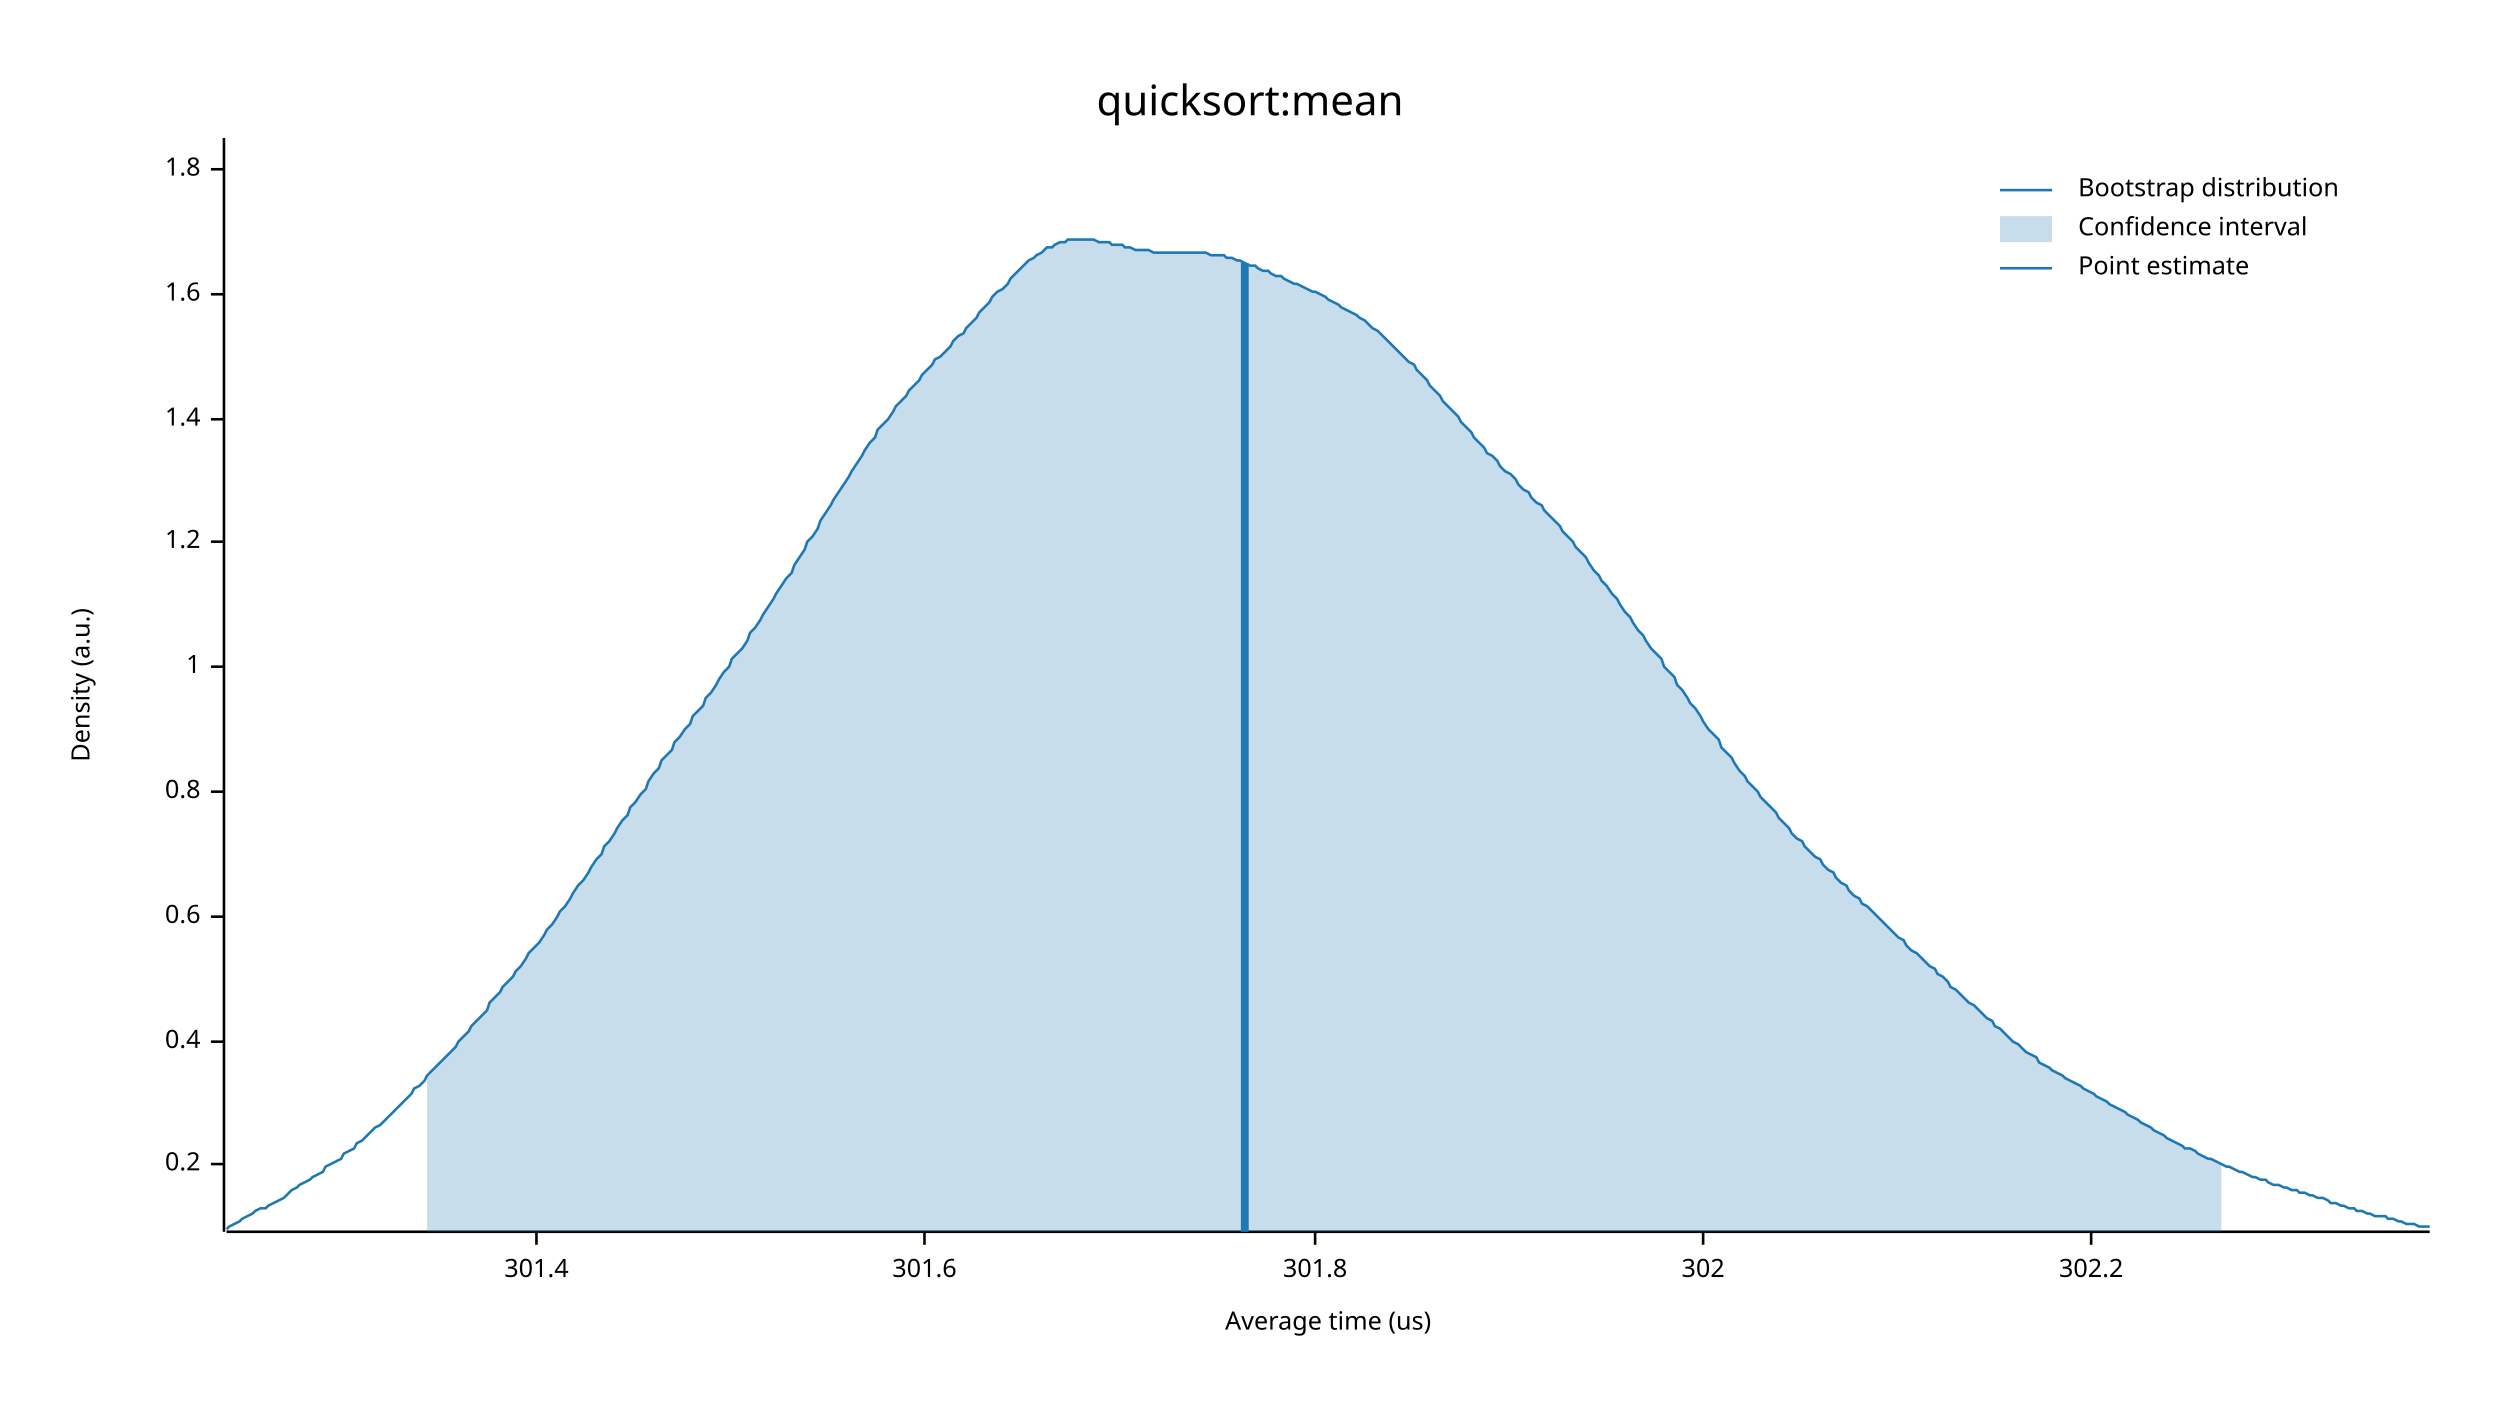
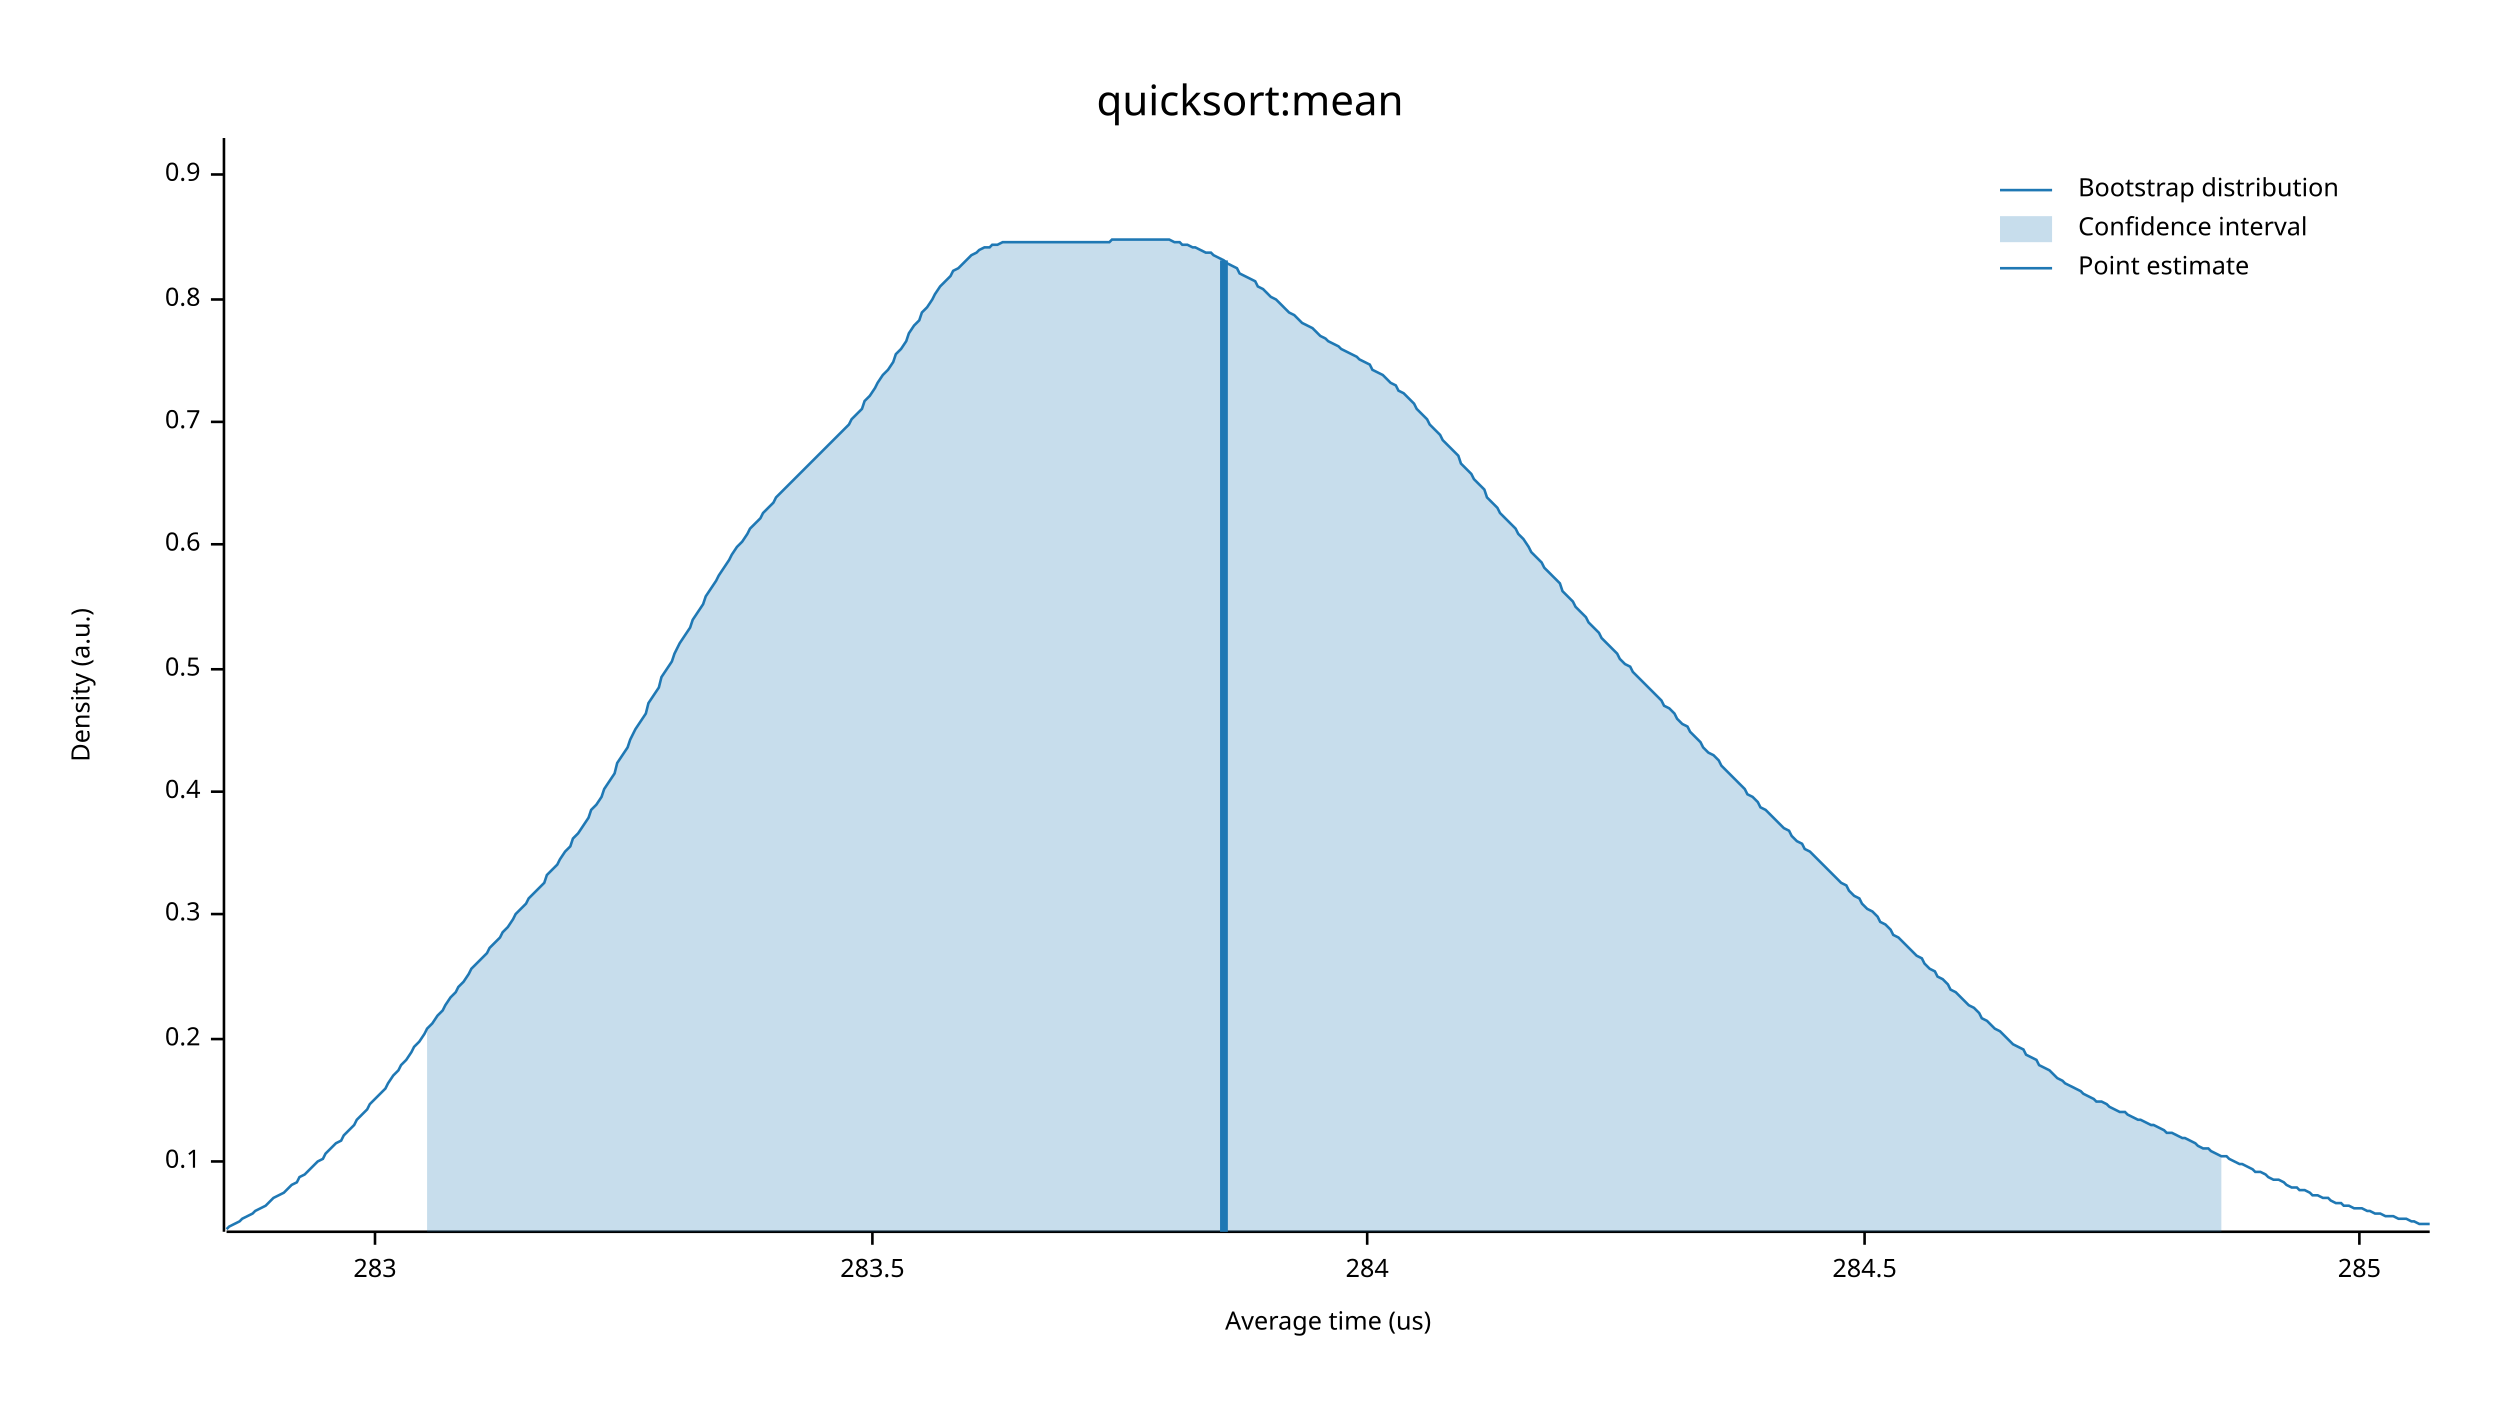
<svg xmlns="http://www.w3.org/2000/svg" width="960" height="540">
  <text x="480" y="32" dy="0.76em" text-anchor="middle" font-family="sans-serif" font-size="16.129" opacity="1" fill="#000000">
quicksort:mean
</text>
  <text x="27" y="263" dy="0.76em" text-anchor="middle" font-family="sans-serif" font-size="9.677" opacity="1" fill="#000000" transform="rotate(270, 27, 263)">
Density (a.u.)
</text>
  <text x="510" y="513" dy="-0.5ex" text-anchor="middle" font-family="sans-serif" font-size="9.677" opacity="1" fill="#000000">
Average time (us)
</text>
  <polyline fill="none" opacity="1" stroke="#000000" stroke-width="1" points="86,53 86,473 " />
-   <text x="77" y="447" dy="0.5ex" text-anchor="end" font-family="sans-serif" font-size="9.677" opacity="1" fill="#000000">
+   <text x="77" y="446" dy="0.5ex" text-anchor="end" font-family="sans-serif" font-size="9.677" opacity="1" fill="#000000">
+ 0.1
+ </text>
+   <polyline fill="none" opacity="1" stroke="#000000" stroke-width="1" points="81,446 86,446 " />
+   <text x="77" y="399" dy="0.5ex" text-anchor="end" font-family="sans-serif" font-size="9.677" opacity="1" fill="#000000">
0.2
</text>
-   <polyline fill="none" opacity="1" stroke="#000000" stroke-width="1" points="81,447 86,447 " />
-   <text x="77" y="400" dy="0.5ex" text-anchor="end" font-family="sans-serif" font-size="9.677" opacity="1" fill="#000000">
+   <polyline fill="none" opacity="1" stroke="#000000" stroke-width="1" points="81,399 86,399 " />
+   <text x="77" y="351" dy="0.5ex" text-anchor="end" font-family="sans-serif" font-size="9.677" opacity="1" fill="#000000">
+ 0.3
+ </text>
+   <polyline fill="none" opacity="1" stroke="#000000" stroke-width="1" points="81,351 86,351 " />
+   <text x="77" y="304" dy="0.5ex" text-anchor="end" font-family="sans-serif" font-size="9.677" opacity="1" fill="#000000">
0.4
</text>
-   <polyline fill="none" opacity="1" stroke="#000000" stroke-width="1" points="81,400 86,400 " />
-   <text x="77" y="352" dy="0.5ex" text-anchor="end" font-family="sans-serif" font-size="9.677" opacity="1" fill="#000000">
+   <polyline fill="none" opacity="1" stroke="#000000" stroke-width="1" points="81,304 86,304 " />
+   <text x="77" y="257" dy="0.5ex" text-anchor="end" font-family="sans-serif" font-size="9.677" opacity="1" fill="#000000">
+ 0.5
+ </text>
+   <polyline fill="none" opacity="1" stroke="#000000" stroke-width="1" points="81,257 86,257 " />
+   <text x="77" y="209" dy="0.5ex" text-anchor="end" font-family="sans-serif" font-size="9.677" opacity="1" fill="#000000">
0.6
</text>
-   <polyline fill="none" opacity="1" stroke="#000000" stroke-width="1" points="81,352 86,352 " />
-   <text x="77" y="304" dy="0.5ex" text-anchor="end" font-family="sans-serif" font-size="9.677" opacity="1" fill="#000000">
+   <polyline fill="none" opacity="1" stroke="#000000" stroke-width="1" points="81,209 86,209 " />
+   <text x="77" y="162" dy="0.5ex" text-anchor="end" font-family="sans-serif" font-size="9.677" opacity="1" fill="#000000">
+ 0.7
+ </text>
+   <polyline fill="none" opacity="1" stroke="#000000" stroke-width="1" points="81,162 86,162 " />
+   <text x="77" y="115" dy="0.5ex" text-anchor="end" font-family="sans-serif" font-size="9.677" opacity="1" fill="#000000">
0.8
</text>
-   <polyline fill="none" opacity="1" stroke="#000000" stroke-width="1" points="81,304 86,304 " />
-   <text x="77" y="256" dy="0.5ex" text-anchor="end" font-family="sans-serif" font-size="9.677" opacity="1" fill="#000000">
- 1
+   <polyline fill="none" opacity="1" stroke="#000000" stroke-width="1" points="81,115 86,115 " />
+   <text x="77" y="67" dy="0.5ex" text-anchor="end" font-family="sans-serif" font-size="9.677" opacity="1" fill="#000000">
+ 0.9
</text>
-   <polyline fill="none" opacity="1" stroke="#000000" stroke-width="1" points="81,256 86,256 " />
-   <text x="77" y="208" dy="0.5ex" text-anchor="end" font-family="sans-serif" font-size="9.677" opacity="1" fill="#000000">
- 1.2
+   <polyline fill="none" opacity="1" stroke="#000000" stroke-width="1" points="81,67 86,67 " />
+   <polyline fill="none" opacity="1" stroke="#000000" stroke-width="1" points="87,473 933,473 " />
+   <text x="144" y="483" dy="0.76em" text-anchor="middle" font-family="sans-serif" font-size="9.677" opacity="1" fill="#000000">
+ 283
</text>
-   <polyline fill="none" opacity="1" stroke="#000000" stroke-width="1" points="81,208 86,208 " />
-   <text x="77" y="161" dy="0.5ex" text-anchor="end" font-family="sans-serif" font-size="9.677" opacity="1" fill="#000000">
- 1.4
+   <polyline fill="none" opacity="1" stroke="#000000" stroke-width="1" points="144,473 144,478 " />
+   <text x="335" y="483" dy="0.76em" text-anchor="middle" font-family="sans-serif" font-size="9.677" opacity="1" fill="#000000">
+ 283.5
</text>
-   <polyline fill="none" opacity="1" stroke="#000000" stroke-width="1" points="81,161 86,161 " />
-   <text x="77" y="113" dy="0.5ex" text-anchor="end" font-family="sans-serif" font-size="9.677" opacity="1" fill="#000000">
- 1.6
+   <polyline fill="none" opacity="1" stroke="#000000" stroke-width="1" points="335,473 335,478 " />
+   <text x="525" y="483" dy="0.76em" text-anchor="middle" font-family="sans-serif" font-size="9.677" opacity="1" fill="#000000">
+ 284
</text>
-   <polyline fill="none" opacity="1" stroke="#000000" stroke-width="1" points="81,113 86,113 " />
-   <text x="77" y="65" dy="0.5ex" text-anchor="end" font-family="sans-serif" font-size="9.677" opacity="1" fill="#000000">
- 1.8
+   <polyline fill="none" opacity="1" stroke="#000000" stroke-width="1" points="525,473 525,478 " />
+   <text x="716" y="483" dy="0.76em" text-anchor="middle" font-family="sans-serif" font-size="9.677" opacity="1" fill="#000000">
+ 284.5
</text>
-   <polyline fill="none" opacity="1" stroke="#000000" stroke-width="1" points="81,65 86,65 " />
-   <polyline fill="none" opacity="1" stroke="#000000" stroke-width="1" points="87,473 933,473 " />
-   <text x="206" y="483" dy="0.76em" text-anchor="middle" font-family="sans-serif" font-size="9.677" opacity="1" fill="#000000">
- 301.4
+   <polyline fill="none" opacity="1" stroke="#000000" stroke-width="1" points="716,473 716,478 " />
+   <text x="906" y="483" dy="0.76em" text-anchor="middle" font-family="sans-serif" font-size="9.677" opacity="1" fill="#000000">
+ 285
</text>
-   <polyline fill="none" opacity="1" stroke="#000000" stroke-width="1" points="206,473 206,478 " />
-   <text x="355" y="483" dy="0.76em" text-anchor="middle" font-family="sans-serif" font-size="9.677" opacity="1" fill="#000000">
- 301.6
- </text>
-   <polyline fill="none" opacity="1" stroke="#000000" stroke-width="1" points="355,473 355,478 " />
-   <text x="505" y="483" dy="0.76em" text-anchor="middle" font-family="sans-serif" font-size="9.677" opacity="1" fill="#000000">
- 301.8
- </text>
-   <polyline fill="none" opacity="1" stroke="#000000" stroke-width="1" points="505,473 505,478 " />
-   <text x="654" y="483" dy="0.76em" text-anchor="middle" font-family="sans-serif" font-size="9.677" opacity="1" fill="#000000">
- 302
- </text>
-   <polyline fill="none" opacity="1" stroke="#000000" stroke-width="1" points="654,473 654,478 " />
-   <text x="803" y="483" dy="0.76em" text-anchor="middle" font-family="sans-serif" font-size="9.677" opacity="1" fill="#000000">
- 302.2
- </text>
-   <polyline fill="none" opacity="1" stroke="#000000" stroke-width="1" points="803,473 803,478 " />
-   <polyline fill="none" opacity="1" stroke="#1F78B4" stroke-width="1" points="87,472 88,471 90,470 92,469 93,468 95,467 97,466 98,465 100,464 102,464 103,463 105,462 107,461 109,460 110,459 112,457 114,456 115,455 117,454 119,453 120,452 122,451 124,450 125,448 127,447 129,446 131,445 132,443 134,442 136,441 137,439 139,438 141,436 142,435 144,433 146,432 148,430 149,429 151,427 153,425 154,424 156,422 158,420 159,418 161,417 163,415 164,413 166,411 168,409 170,407 171,406 173,404 175,402 176,400 178,398 180,396 181,394 183,392 185,390 187,388 188,385 190,383 192,381 193,379 195,377 197,375 198,373 200,371 202,368 203,366 205,364 207,362 209,359 210,357 212,355 214,352 215,350 217,348 219,345 220,343 222,340 224,338 226,335 227,333 229,330 231,328 232,325 234,323 236,320 237,318 239,315 241,313 242,310 244,308 246,305 248,303 249,300 251,297 253,295 254,292 256,290 258,288 259,285 261,283 263,280 265,278 266,275 268,273 270,271 271,268 273,266 275,263 276,261 278,258 280,256 281,253 283,251 285,249 287,246 288,243 290,241 292,238 293,236 295,233 297,230 298,228 300,225 302,222 304,220 305,217 307,214 309,211 310,208 312,206 314,203 315,200 317,197 319,194 320,192 322,189 324,186 326,183 327,181 329,178 331,175 332,173 334,170 336,168 337,165 339,163 341,161 343,158 344,156 346,154 348,152 349,150 351,148 353,146 354,144 356,142 358,140 359,138 361,137 363,135 365,133 366,131 368,129 370,128 371,126 373,124 375,122 376,120 378,118 380,116 381,114 383,112 385,111 387,109 388,107 390,105 392,103 393,102 395,100 397,99 398,98 400,97 402,95 404,95 405,94 407,93 409,93 410,92 412,92 414,92 415,92 417,92 419,92 420,92 422,93 424,93 426,93 427,94 429,94 431,94 432,95 434,95 436,96 437,96 439,96 441,96 443,97 444,97 446,97 448,97 449,97 451,97 453,97 454,97 456,97 458,97 459,97 461,97 463,97 465,98 466,98 468,98 470,98 471,99 473,99 475,100 476,100 478,101 480,102 482,102 483,103 485,104 487,104 488,105 490,106 492,106 493,107 495,108 497,109 498,109 500,110 502,111 504,112 505,112 507,113 509,114 510,115 512,116 514,117 515,118 517,119 519,120 521,121 522,122 524,123 526,125 527,126 529,127 531,129 532,130 534,132 536,134 537,135 539,137 541,139 543,140 544,142 546,144 548,146 549,148 551,150 553,152 554,154 556,156 558,158 560,160 561,162 563,164 565,166 566,168 568,170 570,172 571,174 573,175 575,177 576,179 578,181 580,182 582,184 583,186 585,188 587,189 588,191 590,193 592,194 593,196 595,198 597,200 599,202 600,204 602,206 604,208 605,210 607,212 609,214 610,216 612,219 614,221 615,223 617,225 619,228 621,230 622,232 624,235 626,237 627,239 629,242 631,244 632,246 634,249 636,251 638,253 639,256 641,258 643,260 644,263 646,265 648,268 649,270 651,272 653,275 654,277 656,280 658,282 660,284 661,287 663,289 665,291 666,293 668,296 670,298 671,300 673,302 675,304 676,306 678,308 680,310 682,312 683,314 685,316 687,318 688,320 690,322 692,323 693,325 695,327 697,329 699,330 700,332 702,334 704,335 705,337 707,339 709,340 710,342 712,344 714,345 715,347 717,348 719,350 721,352 722,353 724,355 726,357 727,358 729,360 731,361 732,363 734,365 736,366 738,368 739,369 741,371 743,372 744,374 746,375 748,377 749,379 751,380 753,382 754,383 756,385 758,386 760,388 761,389 763,391 765,392 766,394 768,395 770,397 771,398 773,400 775,401 777,403 778,404 780,405 782,406 783,408 785,409 787,410 788,411 790,412 792,413 793,414 795,415 797,416 799,417 800,418 802,419 804,420 805,421 807,422 809,423 810,424 812,425 814,426 816,427 817,428 819,429 821,430 822,431 824,432 826,433 827,434 829,435 831,436 832,437 834,438 836,439 838,440 839,441 841,441 843,442 844,443 846,444 848,445 849,445 851,446 853,447 855,448 856,448 858,449 860,450 861,450 863,451 865,452 866,452 868,453 870,453 871,454 873,455 875,455 877,456 878,456 880,457 882,457 883,458 885,458 887,459 888,459 890,460 892,460 894,461 895,462 897,462 899,463 900,463 902,464 904,464 905,465 907,465 909,466 910,466 912,467 914,467 916,467 917,468 919,468 921,469 922,469 924,470 926,470 927,470 929,471 931,471 933,471 " />
-   <polygon opacity="0.25" fill="#1F78B4" points="164,413 166,411 168,409 170,407 171,406 173,404 175,402 176,400 178,398 180,396 181,394 183,392 185,390 187,388 188,385 190,383 192,381 193,379 195,377 197,375 198,373 200,371 202,368 203,366 205,364 207,362 209,359 210,357 212,355 214,352 215,350 217,348 219,345 220,343 222,340 224,338 226,335 227,333 229,330 231,328 232,325 234,323 236,320 237,318 239,315 241,313 242,310 244,308 246,305 248,303 249,300 251,297 253,295 254,292 256,290 258,288 259,285 261,283 263,280 265,278 266,275 268,273 270,271 271,268 273,266 275,263 276,261 278,258 280,256 281,253 283,251 285,249 287,246 288,243 290,241 292,238 293,236 295,233 297,230 298,228 300,225 302,222 304,220 305,217 307,214 309,211 310,208 312,206 314,203 315,200 317,197 319,194 320,192 322,189 324,186 326,183 327,181 329,178 331,175 332,173 334,170 336,168 337,165 339,163 341,161 343,158 344,156 346,154 348,152 349,150 351,148 353,146 354,144 356,142 358,140 359,138 361,137 363,135 365,133 366,131 368,129 370,128 371,126 373,124 375,122 376,120 378,118 380,116 381,114 383,112 385,111 387,109 388,107 390,105 392,103 393,102 395,100 397,99 398,98 400,97 402,95 404,95 405,94 407,93 409,93 410,92 412,92 414,92 415,92 417,92 419,92 420,92 422,93 424,93 426,93 427,94 429,94 431,94 432,95 434,95 436,96 437,96 439,96 441,96 443,97 444,97 446,97 448,97 449,97 451,97 453,97 454,97 456,97 458,97 459,97 461,97 463,97 465,98 466,98 468,98 470,98 471,99 473,99 475,100 476,100 478,101 480,102 482,102 483,103 485,104 487,104 488,105 490,106 492,106 493,107 495,108 497,109 498,109 500,110 502,111 504,112 505,112 507,113 509,114 510,115 512,116 514,117 515,118 517,119 519,120 521,121 522,122 524,123 526,125 527,126 529,127 531,129 532,130 534,132 536,134 537,135 539,137 541,139 543,140 544,142 546,144 548,146 549,148 551,150 553,152 554,154 556,156 558,158 560,160 561,162 563,164 565,166 566,168 568,170 570,172 571,174 573,175 575,177 576,179 578,181 580,182 582,184 583,186 585,188 587,189 588,191 590,193 592,194 593,196 595,198 597,200 599,202 600,204 602,206 604,208 605,210 607,212 609,214 610,216 612,219 614,221 615,223 617,225 619,228 621,230 622,232 624,235 626,237 627,239 629,242 631,244 632,246 634,249 636,251 638,253 639,256 641,258 643,260 644,263 646,265 648,268 649,270 651,272 653,275 654,277 656,280 658,282 660,284 661,287 663,289 665,291 666,293 668,296 670,298 671,300 673,302 675,304 676,306 678,308 680,310 682,312 683,314 685,316 687,318 688,320 690,322 692,323 693,325 695,327 697,329 699,330 700,332 702,334 704,335 705,337 707,339 709,340 710,342 712,344 714,345 715,347 717,348 719,350 721,352 722,353 724,355 726,357 727,358 729,360 731,361 732,363 734,365 736,366 738,368 739,369 741,371 743,372 744,374 746,375 748,377 749,379 751,380 753,382 754,383 756,385 758,386 760,388 761,389 763,391 765,392 766,394 768,395 770,397 771,398 773,400 775,401 777,403 778,404 780,405 782,406 783,408 785,409 787,410 788,411 790,412 792,413 793,414 795,415 797,416 799,417 800,418 802,419 804,420 805,421 807,422 809,423 810,424 812,425 814,426 816,427 817,428 819,429 821,430 822,431 824,432 826,433 827,434 829,435 831,436 832,437 834,438 836,439 838,440 839,441 841,441 843,442 844,443 846,444 848,445 849,445 851,446 853,447 853,473 164,473 " />
-   <polyline fill="none" opacity="1" stroke="#1F78B4" stroke-width="3" points="478,473 478,101 " />
+   <polyline fill="none" opacity="1" stroke="#000000" stroke-width="1" points="906,473 906,478 " />
+   <polyline fill="none" opacity="1" stroke="#1F78B4" stroke-width="1" points="87,472 88,471 90,470 92,469 93,468 95,467 97,466 98,465 100,464 102,463 103,462 105,460 107,459 109,458 110,457 112,455 114,454 115,452 117,451 119,449 120,448 122,446 124,445 125,443 127,441 129,439 131,438 132,436 134,434 136,432 137,430 139,428 141,426 142,424 144,422 146,420 148,418 149,416 151,413 153,411 154,409 156,407 158,404 159,402 161,400 163,397 164,395 166,393 168,390 170,388 171,386 173,383 175,381 176,379 178,377 180,374 181,372 183,370 185,368 187,366 188,364 190,362 192,360 193,358 195,356 197,353 198,351 200,349 202,347 203,345 205,343 207,341 209,339 210,336 212,334 214,332 215,330 217,327 219,325 220,322 222,320 224,317 226,314 227,311 229,309 231,306 232,303 234,300 236,297 237,293 239,290 241,287 242,284 244,280 246,277 248,274 249,270 251,267 253,264 254,260 256,257 258,254 259,251 261,247 263,244 265,241 266,238 268,235 270,232 271,229 273,226 275,223 276,221 278,218 280,215 281,213 283,210 285,208 287,205 288,203 290,201 292,199 293,197 295,195 297,193 298,191 300,189 302,187 304,185 305,184 307,182 309,180 310,179 312,177 314,175 315,174 317,172 319,170 320,169 322,167 324,165 326,163 327,161 329,159 331,157 332,154 334,152 336,149 337,147 339,144 341,142 343,139 344,136 346,134 348,131 349,128 351,125 353,123 354,120 356,118 358,115 359,113 361,110 363,108 365,106 366,104 368,103 370,101 371,100 373,98 375,97 376,96 378,95 380,95 381,94 383,94 385,93 387,93 388,93 390,93 392,93 393,93 395,93 397,93 398,93 400,93 402,93 404,93 405,93 407,93 409,93 410,93 412,93 414,93 415,93 417,93 419,93 420,93 422,93 424,93 426,93 427,92 429,92 431,92 432,92 434,92 436,92 437,92 439,92 441,92 443,92 444,92 446,92 448,92 449,92 451,93 453,93 454,94 456,94 458,95 459,95 461,96 463,97 465,97 466,98 468,99 470,100 471,101 473,102 475,103 476,105 478,106 480,107 482,108 483,110 485,111 487,113 488,114 490,115 492,117 493,118 495,120 497,121 498,122 500,124 502,125 504,126 505,127 507,129 509,130 510,131 512,132 514,133 515,134 517,135 519,136 521,137 522,138 524,139 526,140 527,142 529,143 531,144 532,145 534,147 536,148 537,150 539,151 541,153 543,155 544,157 546,159 548,161 549,163 551,165 553,167 554,169 556,171 558,173 560,175 561,178 563,180 565,182 566,184 568,186 570,188 571,191 573,193 575,195 576,197 578,199 580,201 582,203 583,205 585,207 587,210 588,212 590,214 592,216 593,218 595,220 597,222 599,224 600,227 602,229 604,231 605,233 607,235 609,237 610,239 612,241 614,243 615,245 617,247 619,249 621,251 622,253 624,255 626,256 627,258 629,260 631,262 632,263 634,265 636,267 638,269 639,271 641,272 643,274 644,276 646,278 648,279 649,281 651,283 653,285 654,287 656,289 658,290 660,292 661,294 663,296 665,298 666,299 668,301 670,303 671,305 673,306 675,308 676,310 678,311 680,313 682,315 683,316 685,318 687,319 688,321 690,323 692,324 693,326 695,327 697,329 699,331 700,332 702,334 704,336 705,337 707,339 709,340 710,342 712,344 714,345 715,347 717,349 719,350 721,352 722,354 724,355 726,357 727,359 729,360 731,362 732,363 734,365 736,367 738,368 739,370 741,372 743,373 744,375 746,376 748,378 749,380 751,381 753,383 754,384 756,386 758,387 760,389 761,391 763,392 765,394 766,395 768,396 770,398 771,399 773,401 775,402 777,403 778,405 780,406 782,407 783,409 785,410 787,411 788,412 790,414 792,415 793,416 795,417 797,418 799,419 800,420 802,421 804,422 805,423 807,423 809,424 810,425 812,426 814,427 816,427 817,428 819,429 821,430 822,430 824,431 826,432 827,432 829,433 831,434 832,435 834,435 836,436 838,437 839,437 841,438 843,439 844,440 846,441 848,441 849,442 851,443 853,444 855,444 856,445 858,446 860,447 861,447 863,448 865,449 866,450 868,450 870,451 871,452 873,453 875,453 877,454 878,455 880,456 882,456 883,457 885,457 887,458 888,459 890,459 892,460 894,460 895,461 897,462 899,462 900,463 902,463 904,464 905,464 907,464 909,465 910,465 912,466 914,466 916,467 917,467 919,467 921,468 922,468 924,468 926,469 927,469 929,470 931,470 933,470 " />
+   <polygon opacity="0.25" fill="#1F78B4" points="164,395 166,393 168,390 170,388 171,386 173,383 175,381 176,379 178,377 180,374 181,372 183,370 185,368 187,366 188,364 190,362 192,360 193,358 195,356 197,353 198,351 200,349 202,347 203,345 205,343 207,341 209,339 210,336 212,334 214,332 215,330 217,327 219,325 220,322 222,320 224,317 226,314 227,311 229,309 231,306 232,303 234,300 236,297 237,293 239,290 241,287 242,284 244,280 246,277 248,274 249,270 251,267 253,264 254,260 256,257 258,254 259,251 261,247 263,244 265,241 266,238 268,235 270,232 271,229 273,226 275,223 276,221 278,218 280,215 281,213 283,210 285,208 287,205 288,203 290,201 292,199 293,197 295,195 297,193 298,191 300,189 302,187 304,185 305,184 307,182 309,180 310,179 312,177 314,175 315,174 317,172 319,170 320,169 322,167 324,165 326,163 327,161 329,159 331,157 332,154 334,152 336,149 337,147 339,144 341,142 343,139 344,136 346,134 348,131 349,128 351,125 353,123 354,120 356,118 358,115 359,113 361,110 363,108 365,106 366,104 368,103 370,101 371,100 373,98 375,97 376,96 378,95 380,95 381,94 383,94 385,93 387,93 388,93 390,93 392,93 393,93 395,93 397,93 398,93 400,93 402,93 404,93 405,93 407,93 409,93 410,93 412,93 414,93 415,93 417,93 419,93 420,93 422,93 424,93 426,93 427,92 429,92 431,92 432,92 434,92 436,92 437,92 439,92 441,92 443,92 444,92 446,92 448,92 449,92 451,93 453,93 454,94 456,94 458,95 459,95 461,96 463,97 465,97 466,98 468,99 470,100 471,101 473,102 475,103 476,105 478,106 480,107 482,108 483,110 485,111 487,113 488,114 490,115 492,117 493,118 495,120 497,121 498,122 500,124 502,125 504,126 505,127 507,129 509,130 510,131 512,132 514,133 515,134 517,135 519,136 521,137 522,138 524,139 526,140 527,142 529,143 531,144 532,145 534,147 536,148 537,150 539,151 541,153 543,155 544,157 546,159 548,161 549,163 551,165 553,167 554,169 556,171 558,173 560,175 561,178 563,180 565,182 566,184 568,186 570,188 571,191 573,193 575,195 576,197 578,199 580,201 582,203 583,205 585,207 587,210 588,212 590,214 592,216 593,218 595,220 597,222 599,224 600,227 602,229 604,231 605,233 607,235 609,237 610,239 612,241 614,243 615,245 617,247 619,249 621,251 622,253 624,255 626,256 627,258 629,260 631,262 632,263 634,265 636,267 638,269 639,271 641,272 643,274 644,276 646,278 648,279 649,281 651,283 653,285 654,287 656,289 658,290 660,292 661,294 663,296 665,298 666,299 668,301 670,303 671,305 673,306 675,308 676,310 678,311 680,313 682,315 683,316 685,318 687,319 688,321 690,323 692,324 693,326 695,327 697,329 699,331 700,332 702,334 704,336 705,337 707,339 709,340 710,342 712,344 714,345 715,347 717,349 719,350 721,352 722,354 724,355 726,357 727,359 729,360 731,362 732,363 734,365 736,367 738,368 739,370 741,372 743,373 744,375 746,376 748,378 749,380 751,381 753,383 754,384 756,386 758,387 760,389 761,391 763,392 765,394 766,395 768,396 770,398 771,399 773,401 775,402 777,403 778,405 780,406 782,407 783,409 785,410 787,411 788,412 790,414 792,415 793,416 795,417 797,418 799,419 800,420 802,421 804,422 805,423 807,423 809,424 810,425 812,426 814,427 816,427 817,428 819,429 821,430 822,430 824,431 826,432 827,432 829,433 831,434 832,435 834,435 836,436 838,437 839,437 841,438 843,439 844,440 846,441 848,441 849,442 851,443 853,444 853,473 164,473 " />
+   <polyline fill="none" opacity="1" stroke="#1F78B4" stroke-width="3" points="470,473 470,100 " />
  <text x="798" y="68" dy="0.76em" text-anchor="start" font-family="sans-serif" font-size="9.677" opacity="1" fill="#000000">
Bootstrap distribution
</text>
  <text x="798" y="83" dy="0.76em" text-anchor="start" font-family="sans-serif" font-size="9.677" opacity="1" fill="#000000">
Confidence interval
</text>
  <text x="798" y="98" dy="0.76em" text-anchor="start" font-family="sans-serif" font-size="9.677" opacity="1" fill="#000000">
Point estimate
</text>
  <polyline fill="none" opacity="1" stroke="#1F78B4" stroke-width="1" points="768,73 788,73 " />
  <rect x="768" y="83" width="20" height="10" opacity="0.25" fill="#1F78B4" stroke="none" />
  <polyline fill="none" opacity="1" stroke="#1F78B4" stroke-width="1" points="768,103 788,103 " />
</svg>
